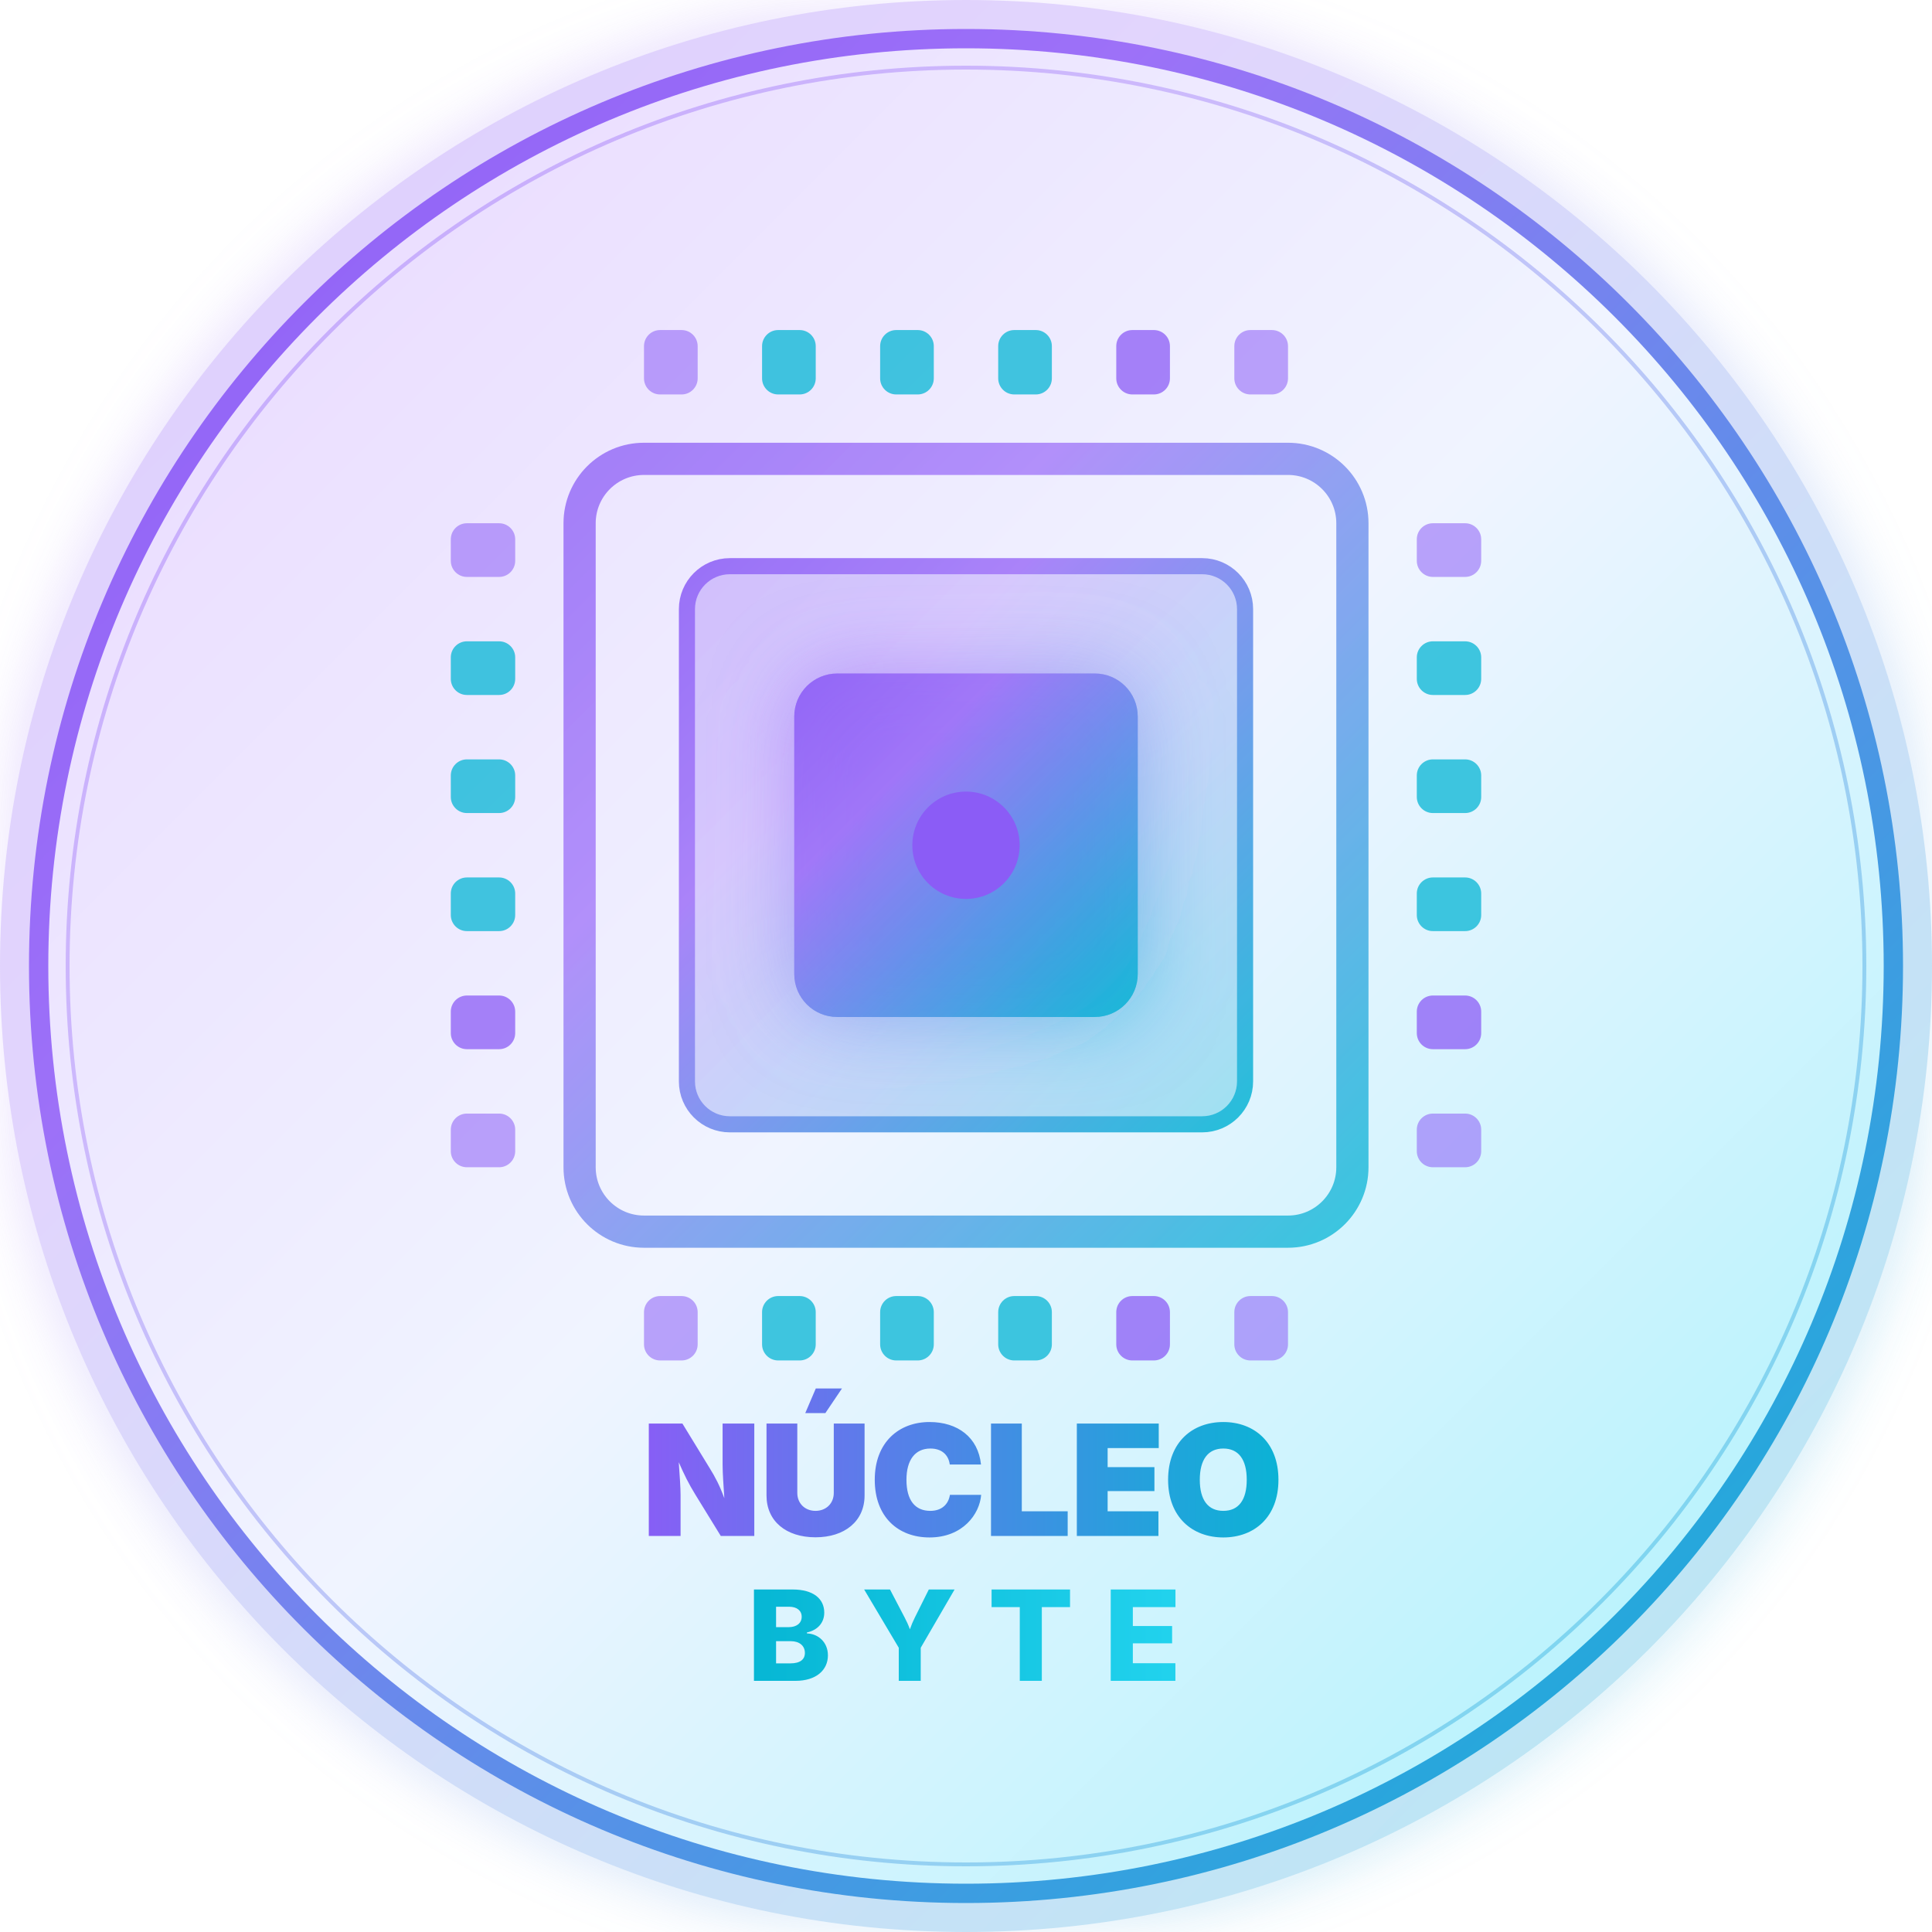
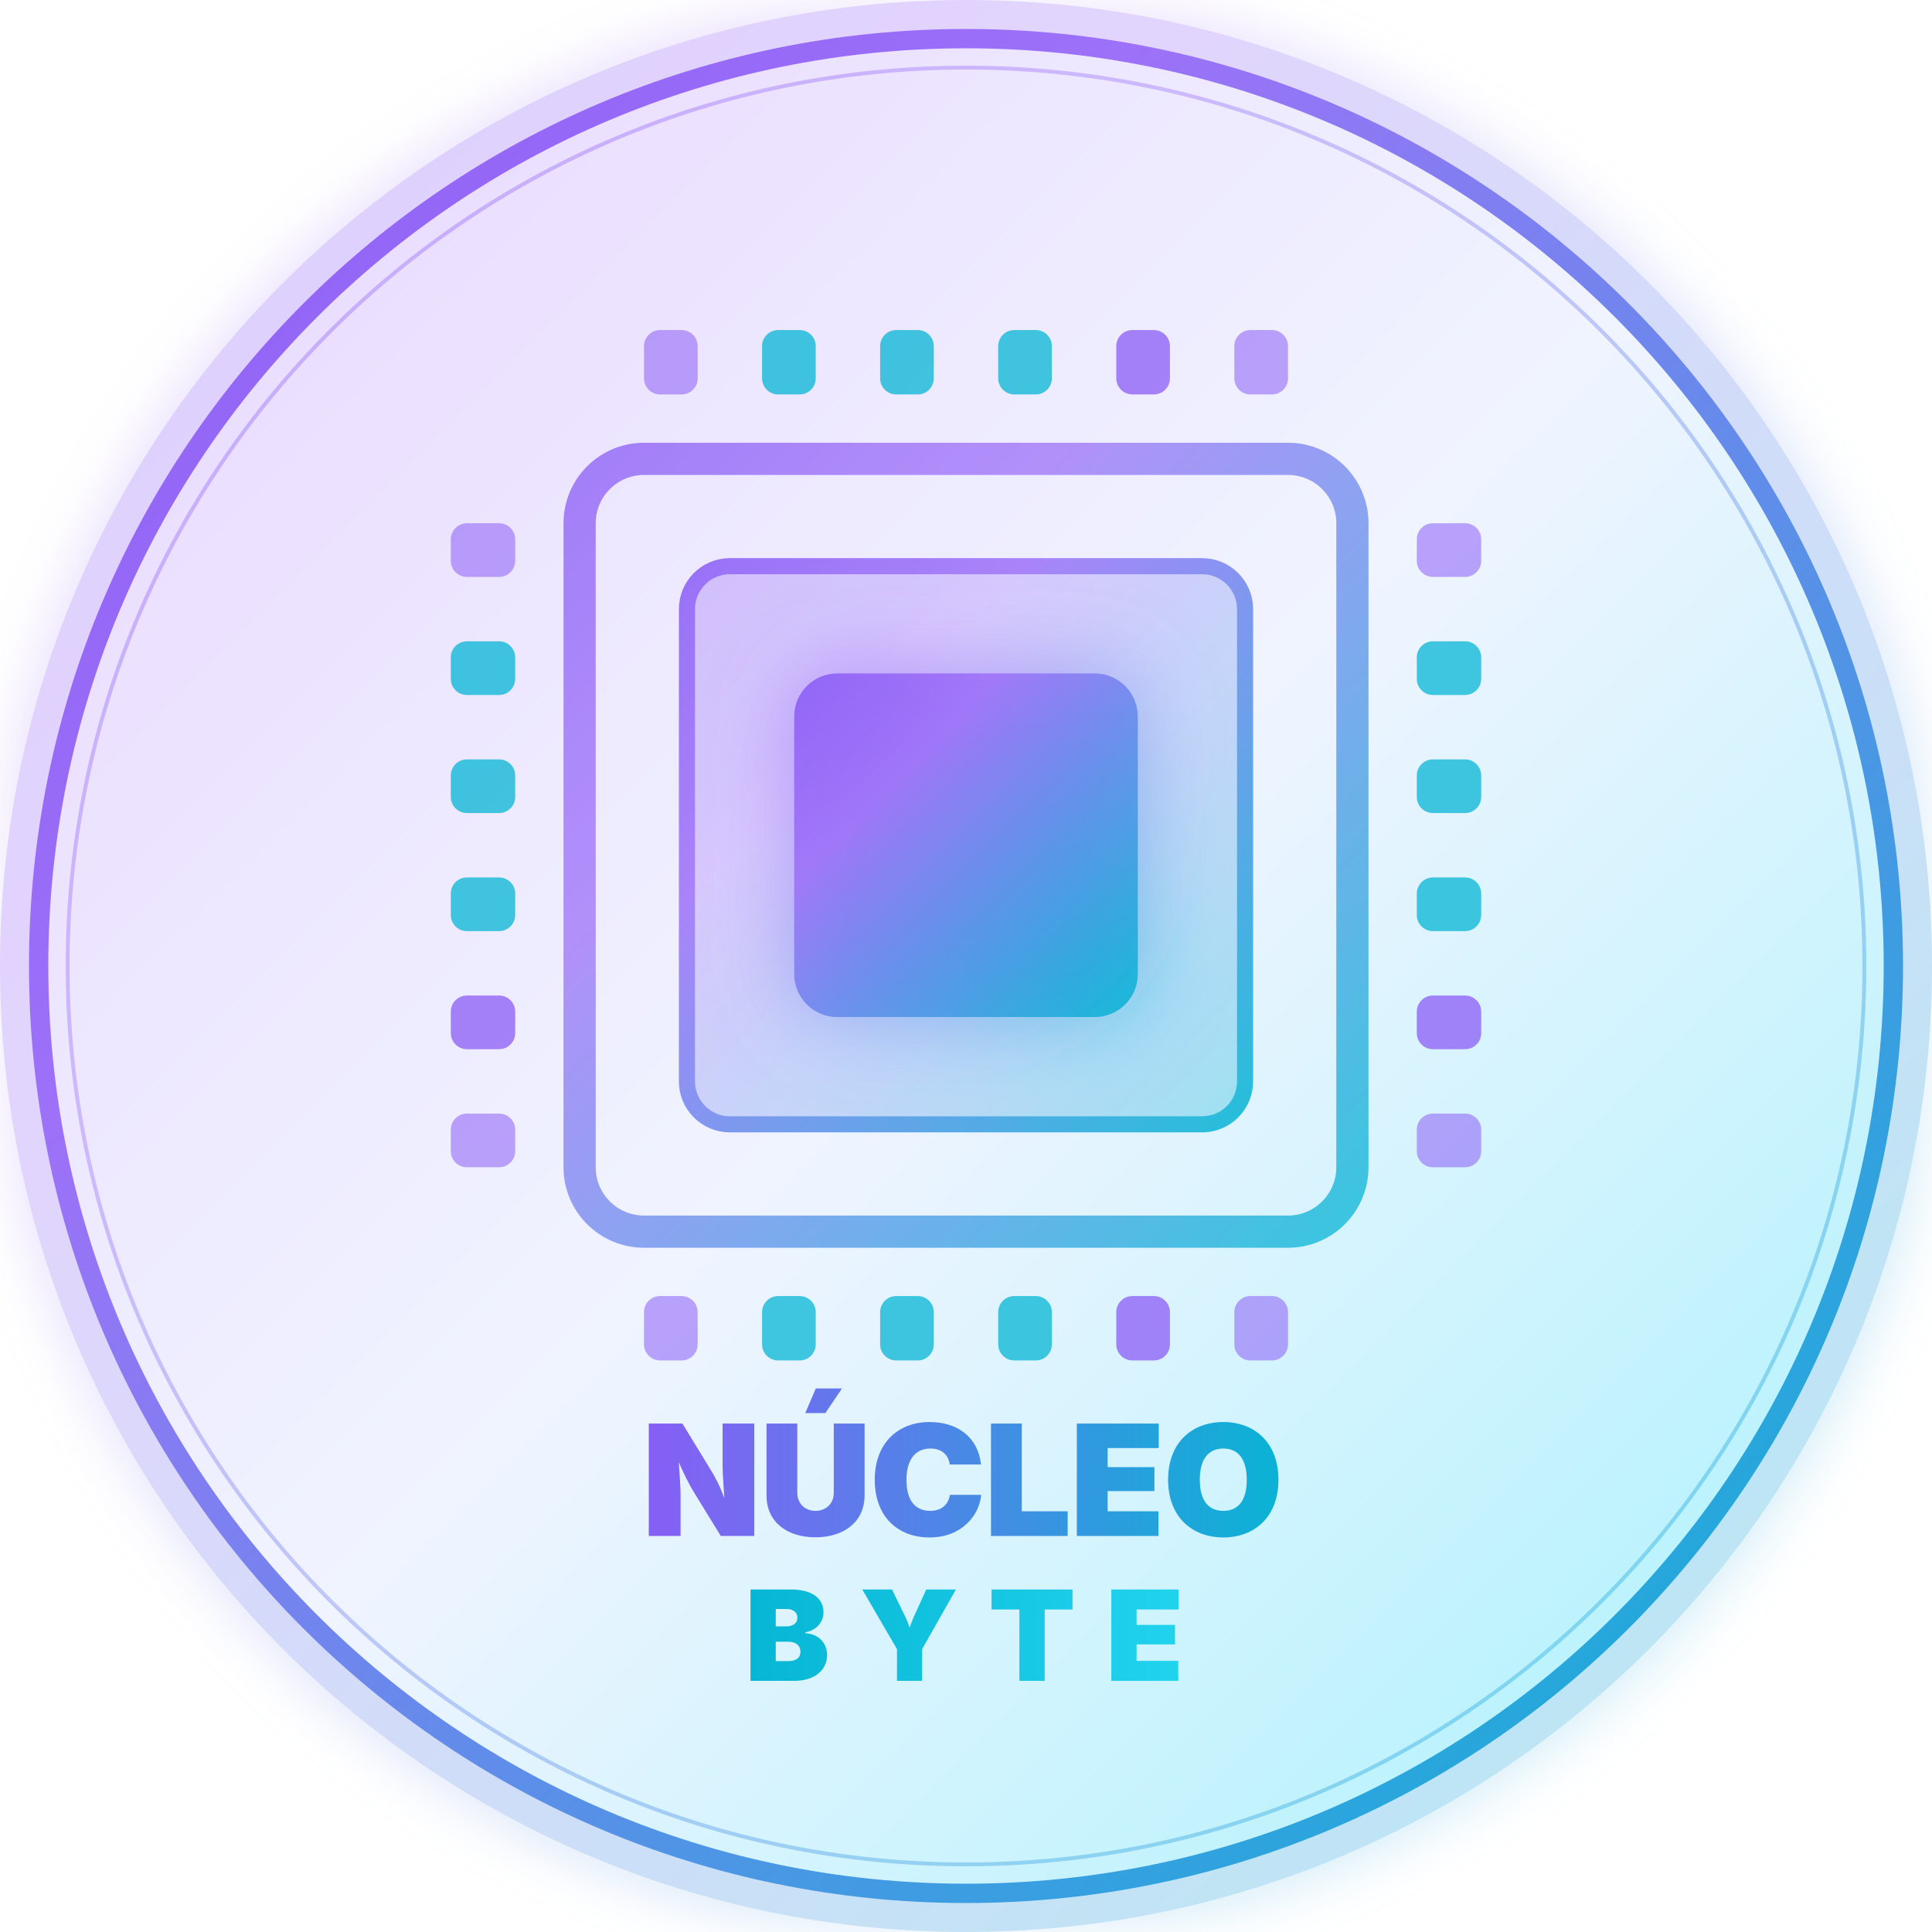
<svg xmlns="http://www.w3.org/2000/svg" xmlns:xlink="http://www.w3.org/1999/xlink" viewBox="0 0 400 400" fill="none" version="1.1" id="svg67">
  <defs id="defs14">
    <linearGradient id="gM" x1="0%" y1="0%" x2="100%" y2="100%">
      <stop offset="0%" stop-color="#8B5CF6" id="stop1" />
      <stop offset="30%" stop-color="#9D71F8" id="stop2" />
      <stop offset="100%" stop-color="#06B6D4" id="stop3" />
    </linearGradient>
    <linearGradient id="gT" x1="63.615" y1="590.605" x2="130.733" y2="590.605" gradientTransform="matrix(2.075406,0,0,0.4866244,-2.661811,-2.0844887e-4)" gradientUnits="userSpaceOnUse">
      <stop offset="0%" stop-color="#8B5CF6" id="stop4" />
      <stop offset="100%" stop-color="#06B6D4" id="stop5" />
    </linearGradient>
    <linearGradient id="gD" x1="-41" y1="-41" x2="41" y2="41" gradientUnits="userSpaceOnUse">
      <stop offset="0%" stop-color="#8B5CF6" stop-opacity=".25" id="stop6" />
      <stop offset="100%" stop-color="#06B6D4" stop-opacity=".15" id="stop7" />
    </linearGradient>
    <linearGradient id="gB" x1="72.244" y1="711.502" x2="113.112" y2="711.502" gradientTransform="matrix(2.184254,0,0,0.4673025,-4.471025,0)" gradientUnits="userSpaceOnUse">
      <stop offset="0%" stop-color="#06B6D4" id="stop8" />
      <stop offset="100%" stop-color="#22D3EE" id="stop9" />
    </linearGradient>
    <filter id="gl" x="-0.667" y="-0.667" width="2.333" height="2.333">
      <feGaussianBlur stdDeviation="2.5" result="b" id="feGaussianBlur9" />
      <feMerge id="feMerge10">
        <feMergeNode in="b" id="feMergeNode9" />
        <feMergeNode in="SourceGraphic" id="feMergeNode10" />
      </feMerge>
    </filter>
    <filter id="glS" x="-0.3" y="-0.3" width="1.6" height="1.6">
      <feGaussianBlur stdDeviation="4" result="b" id="feGaussianBlur10" />
      <feMerge id="feMerge12">
        <feMergeNode in="b" id="feMergeNode11" />
        <feMergeNode in="SourceGraphic" id="feMergeNode12" />
      </feMerge>
    </filter>
    <filter id="glow" x="-0.047" y="-0.047" width="1.094" height="1.094">
      <feGaussianBlur stdDeviation="6" result="b" id="feGaussianBlur12" />
      <feMerge id="feMerge14">
        <feMergeNode in="b" id="feMergeNode13" />
        <feMergeNode in="SourceGraphic" id="feMergeNode14" />
      </feMerge>
    </filter>
    <linearGradient xlink:href="#gM" id="linearGradient165" x1="-41" y1="-41" x2="41" y2="41" gradientUnits="userSpaceOnUse" />
    <linearGradient xlink:href="#gM" id="linearGradient166" x1="-28.6" y1="-28.6" x2="28.6" y2="28.6" gradientUnits="userSpaceOnUse" />
    <linearGradient xlink:href="#gM" id="linearGradient167" x1="-28.6" y1="-28.6" x2="28.6" y2="28.6" gradientUnits="userSpaceOnUse" />
    <linearGradient xlink:href="#gM" id="linearGradient168" x1="-22.4" y1="-22.4" x2="22.4" y2="22.4" gradientUnits="userSpaceOnUse" />
    <linearGradient xlink:href="#gM" id="linearGradient169" x1="-22.6" y1="-22.6" x2="22.6" y2="22.6" gradientUnits="userSpaceOnUse" />
    <linearGradient xlink:href="#gM" id="linearGradient170" x1="-13" y1="-13" x2="13" y2="13" gradientUnits="userSpaceOnUse" />
    <linearGradient xlink:href="#gM" id="linearGradient171" x1="-20.25" y1="-20.25" x2="20.25" y2="20.25" gradientUnits="userSpaceOnUse" />
    <linearGradient xlink:href="#gM" id="linearGradient172" x1="-17.25" y1="-17.25" x2="17.25" y2="17.25" gradientUnits="userSpaceOnUse" />
    <linearGradient id="bgG" x1="0%" y1="0%" x2="100%" y2="100%">
      <stop offset="0%" stop-color="#E9D5FF" />
      <stop offset="50%" stop-color="#F0F4FF" />
      <stop offset="100%" stop-color="#A5F3FC" />
    </linearGradient>
  </defs>
  <circle cx="200" cy="200" r="196" fill="none" stroke="url(#gM)" stroke-width="8" opacity=".3" filter="url(#glow)" id="circle14" />
  <circle cx="200" cy="200" fill="url(#bgG)" stroke="url(#gM)" stroke-width="4" id="circle15" r="192" />
  <circle cx="200" cy="200" r="186" fill="none" stroke="url(#gM)" stroke-width=".8" opacity=".4" id="circle16" />
  <g transform="matrix(2.222222,0,0,2.222222,200,175)" id="g66">
    <g transform="translate(-60,-60)" id="g28">
      <rect x="24" y="24" width="72" height="72" rx="6" fill="none" stroke="url(#gM)" stroke-width="3" opacity=".75" id="rect1" />
      <rect x="34" y="34" width="52" height="52" rx="4" fill="url(#gM)" fill-opacity=".35" stroke="url(#gM)" stroke-width="1.5" opacity=".85" id="rect2" />
      <rect x="44" y="44" width="32" height="32" rx="4" fill="url(#gM)" fill-opacity=".55" filter="url(#glS)" id="rect3" />
      <rect x="44" y="44" width="32" height="32" rx="4" fill="url(#gM)" fill-opacity=".75" id="rect4" />
-       <circle cx="60" cy="60" r="5" fill="#8B5CF6" opacity="1" id="circle4" />
      <rect x="30" y="12" width="5" height="6" rx="1.5" fill="#8B5CF6" opacity=".55" id="rect5" />
      <rect x="41" y="12" width="5" height="6" rx="1.5" fill="#06B6D4" opacity=".75" id="rect6" />
      <rect x="52" y="12" width="5" height="6" rx="1.5" fill="#06B6D4" opacity=".75" id="rect7" />
      <rect x="63" y="12" width="5" height="6" rx="1.5" fill="#06B6D4" opacity=".75" id="rect8" />
      <rect x="74" y="12" width="5" height="6" rx="1.5" fill="#8B5CF6" opacity=".75" id="rect9" />
      <rect x="85" y="12" width="5" height="6" rx="1.5" fill="#8B5CF6" opacity=".55" id="rect10" />
      <rect x="30" y="102" width="5" height="6" rx="1.5" fill="#8B5CF6" opacity=".55" id="rect11" />
      <rect x="41" y="102" width="5" height="6" rx="1.5" fill="#06B6D4" opacity=".75" id="rect12" />
      <rect x="52" y="102" width="5" height="6" rx="1.5" fill="#06B6D4" opacity=".75" id="rect13" />
      <rect x="63" y="102" width="5" height="6" rx="1.5" fill="#06B6D4" opacity=".75" id="rect14" />
      <rect x="74" y="102" width="5" height="6" rx="1.5" fill="#8B5CF6" opacity=".75" id="rect15" />
      <rect x="85" y="102" width="5" height="6" rx="1.5" fill="#8B5CF6" opacity=".55" id="rect16" />
      <rect x="12" y="30" width="6" height="5" rx="1.5" fill="#8B5CF6" opacity=".55" id="rect17" />
      <rect x="12" y="41" width="6" height="5" rx="1.5" fill="#06B6D4" opacity=".75" id="rect18" />
      <rect x="12" y="52" width="6" height="5" rx="1.5" fill="#06B6D4" opacity=".75" id="rect19" />
      <rect x="12" y="63" width="6" height="5" rx="1.5" fill="#06B6D4" opacity=".75" id="rect20" />
      <rect x="12" y="74" width="6" height="5" rx="1.5" fill="#8B5CF6" opacity=".75" id="rect21" />
      <rect x="12" y="85" width="6" height="5" rx="1.5" fill="#8B5CF6" opacity=".55" id="rect22" />
      <rect x="102" y="30" width="6" height="5" rx="1.5" fill="#8B5CF6" opacity=".55" id="rect23" />
      <rect x="102" y="41" width="6" height="5" rx="1.5" fill="#06B6D4" opacity=".75" id="rect24" />
      <rect x="102" y="52" width="6" height="5" rx="1.5" fill="#06B6D4" opacity=".75" id="rect25" />
      <rect x="102" y="63" width="6" height="5" rx="1.5" fill="#06B6D4" opacity=".75" id="rect26" />
      <rect x="102" y="74" width="6" height="5" rx="1.5" fill="#8B5CF6" opacity=".75" id="rect27" />
      <rect x="102" y="85" width="6" height="5" rx="1.5" fill="#8B5CF6" opacity=".55" id="rect28" />
    </g>
  </g>
-   <g id="g29" />
  <text x="198.33" y="319.577" text-anchor="middle" font-family="Inter, 'Segoe UI', sans-serif" font-size="32.159px" font-weight="900" letter-spacing="-0.5" fill="url(#gT)" id="text66" style="fill:url(#gT);stroke-width:1.005" transform="scale(1.004959,0.9950658)">NÚCLEO</text>
-   <text x="197.589" y="351.585" text-anchor="middle" font-family="Inter, 'Segoe UI', sans-serif" font-size="26.268px" font-weight="800" letter-spacing="6" fill="url(#gB)" id="text67" style="fill:url(#gB);stroke-width:1.01" transform="scale(1.010301,0.9898045)">BYTE</text>
+   <text x="197.589" y="351.585" text-anchor="middle" font-family="Inter, 'Segoe UI', sans-serif" font-size="26.268px" font-weight="900" letter-spacing="6" fill="url(#gB)" id="text67" style="fill:url(#gB);stroke-width:1.01" transform="scale(1.010301,0.9898045)">BYTE</text>
</svg>
